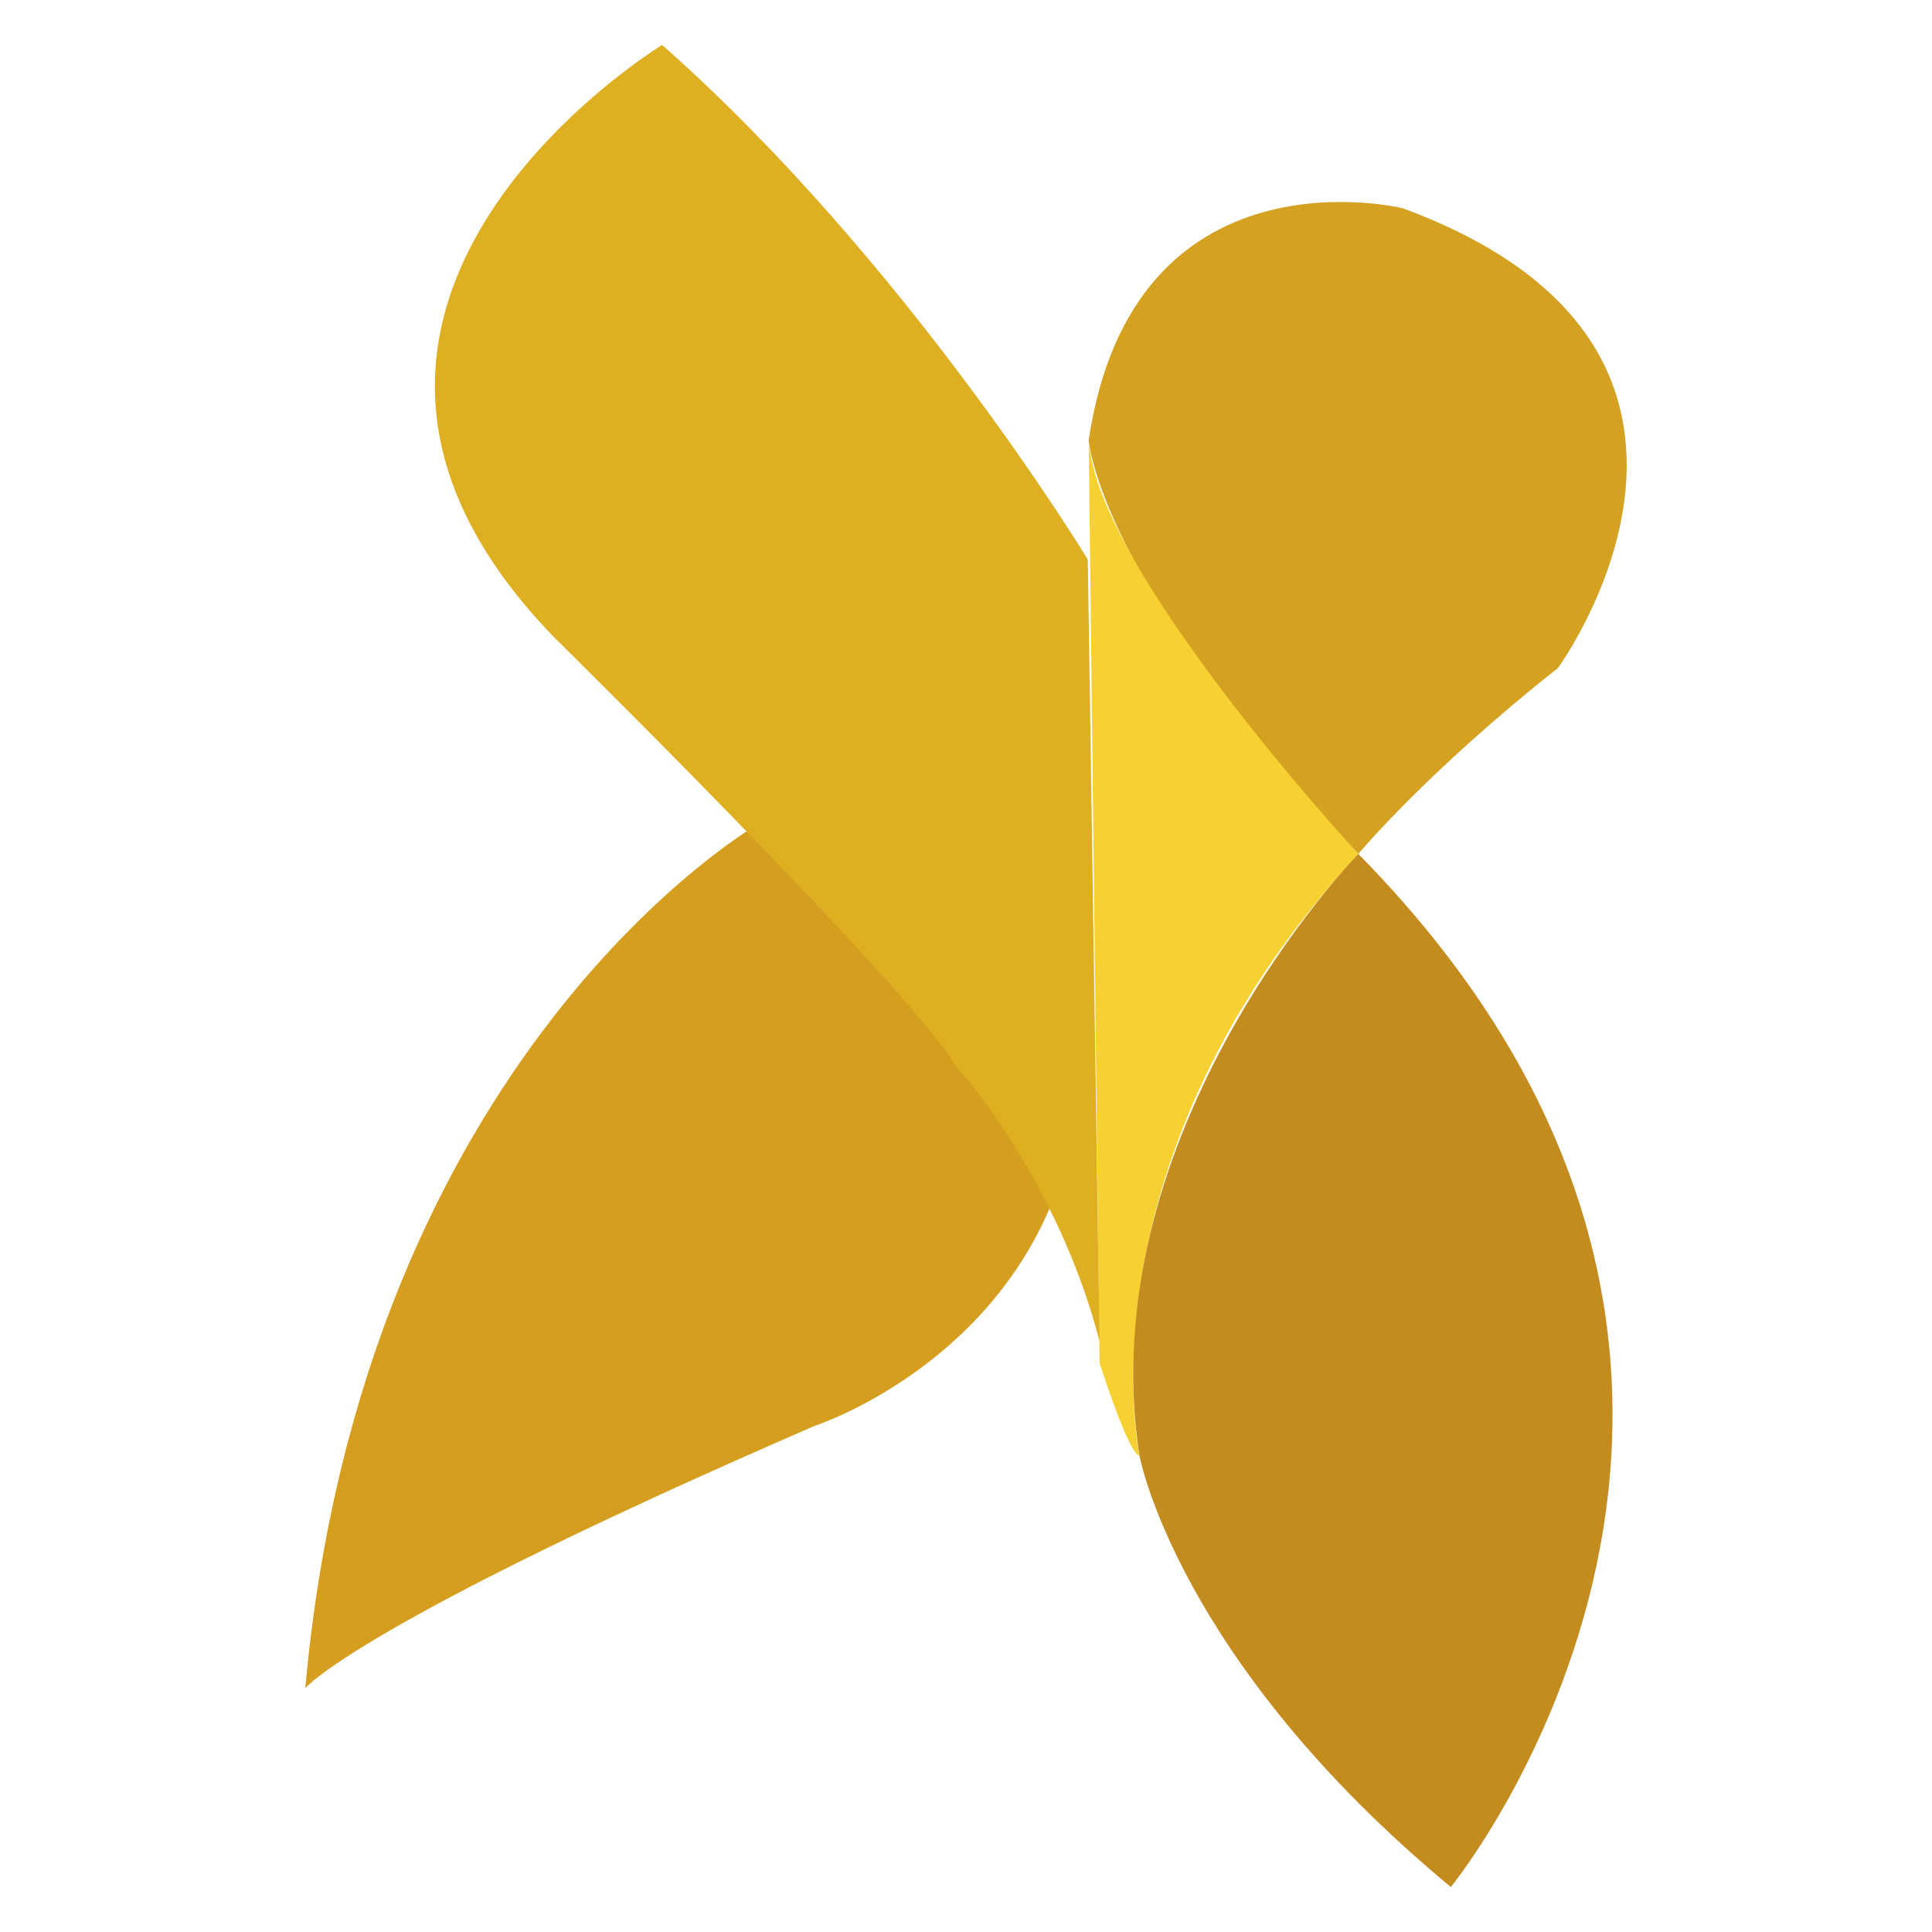
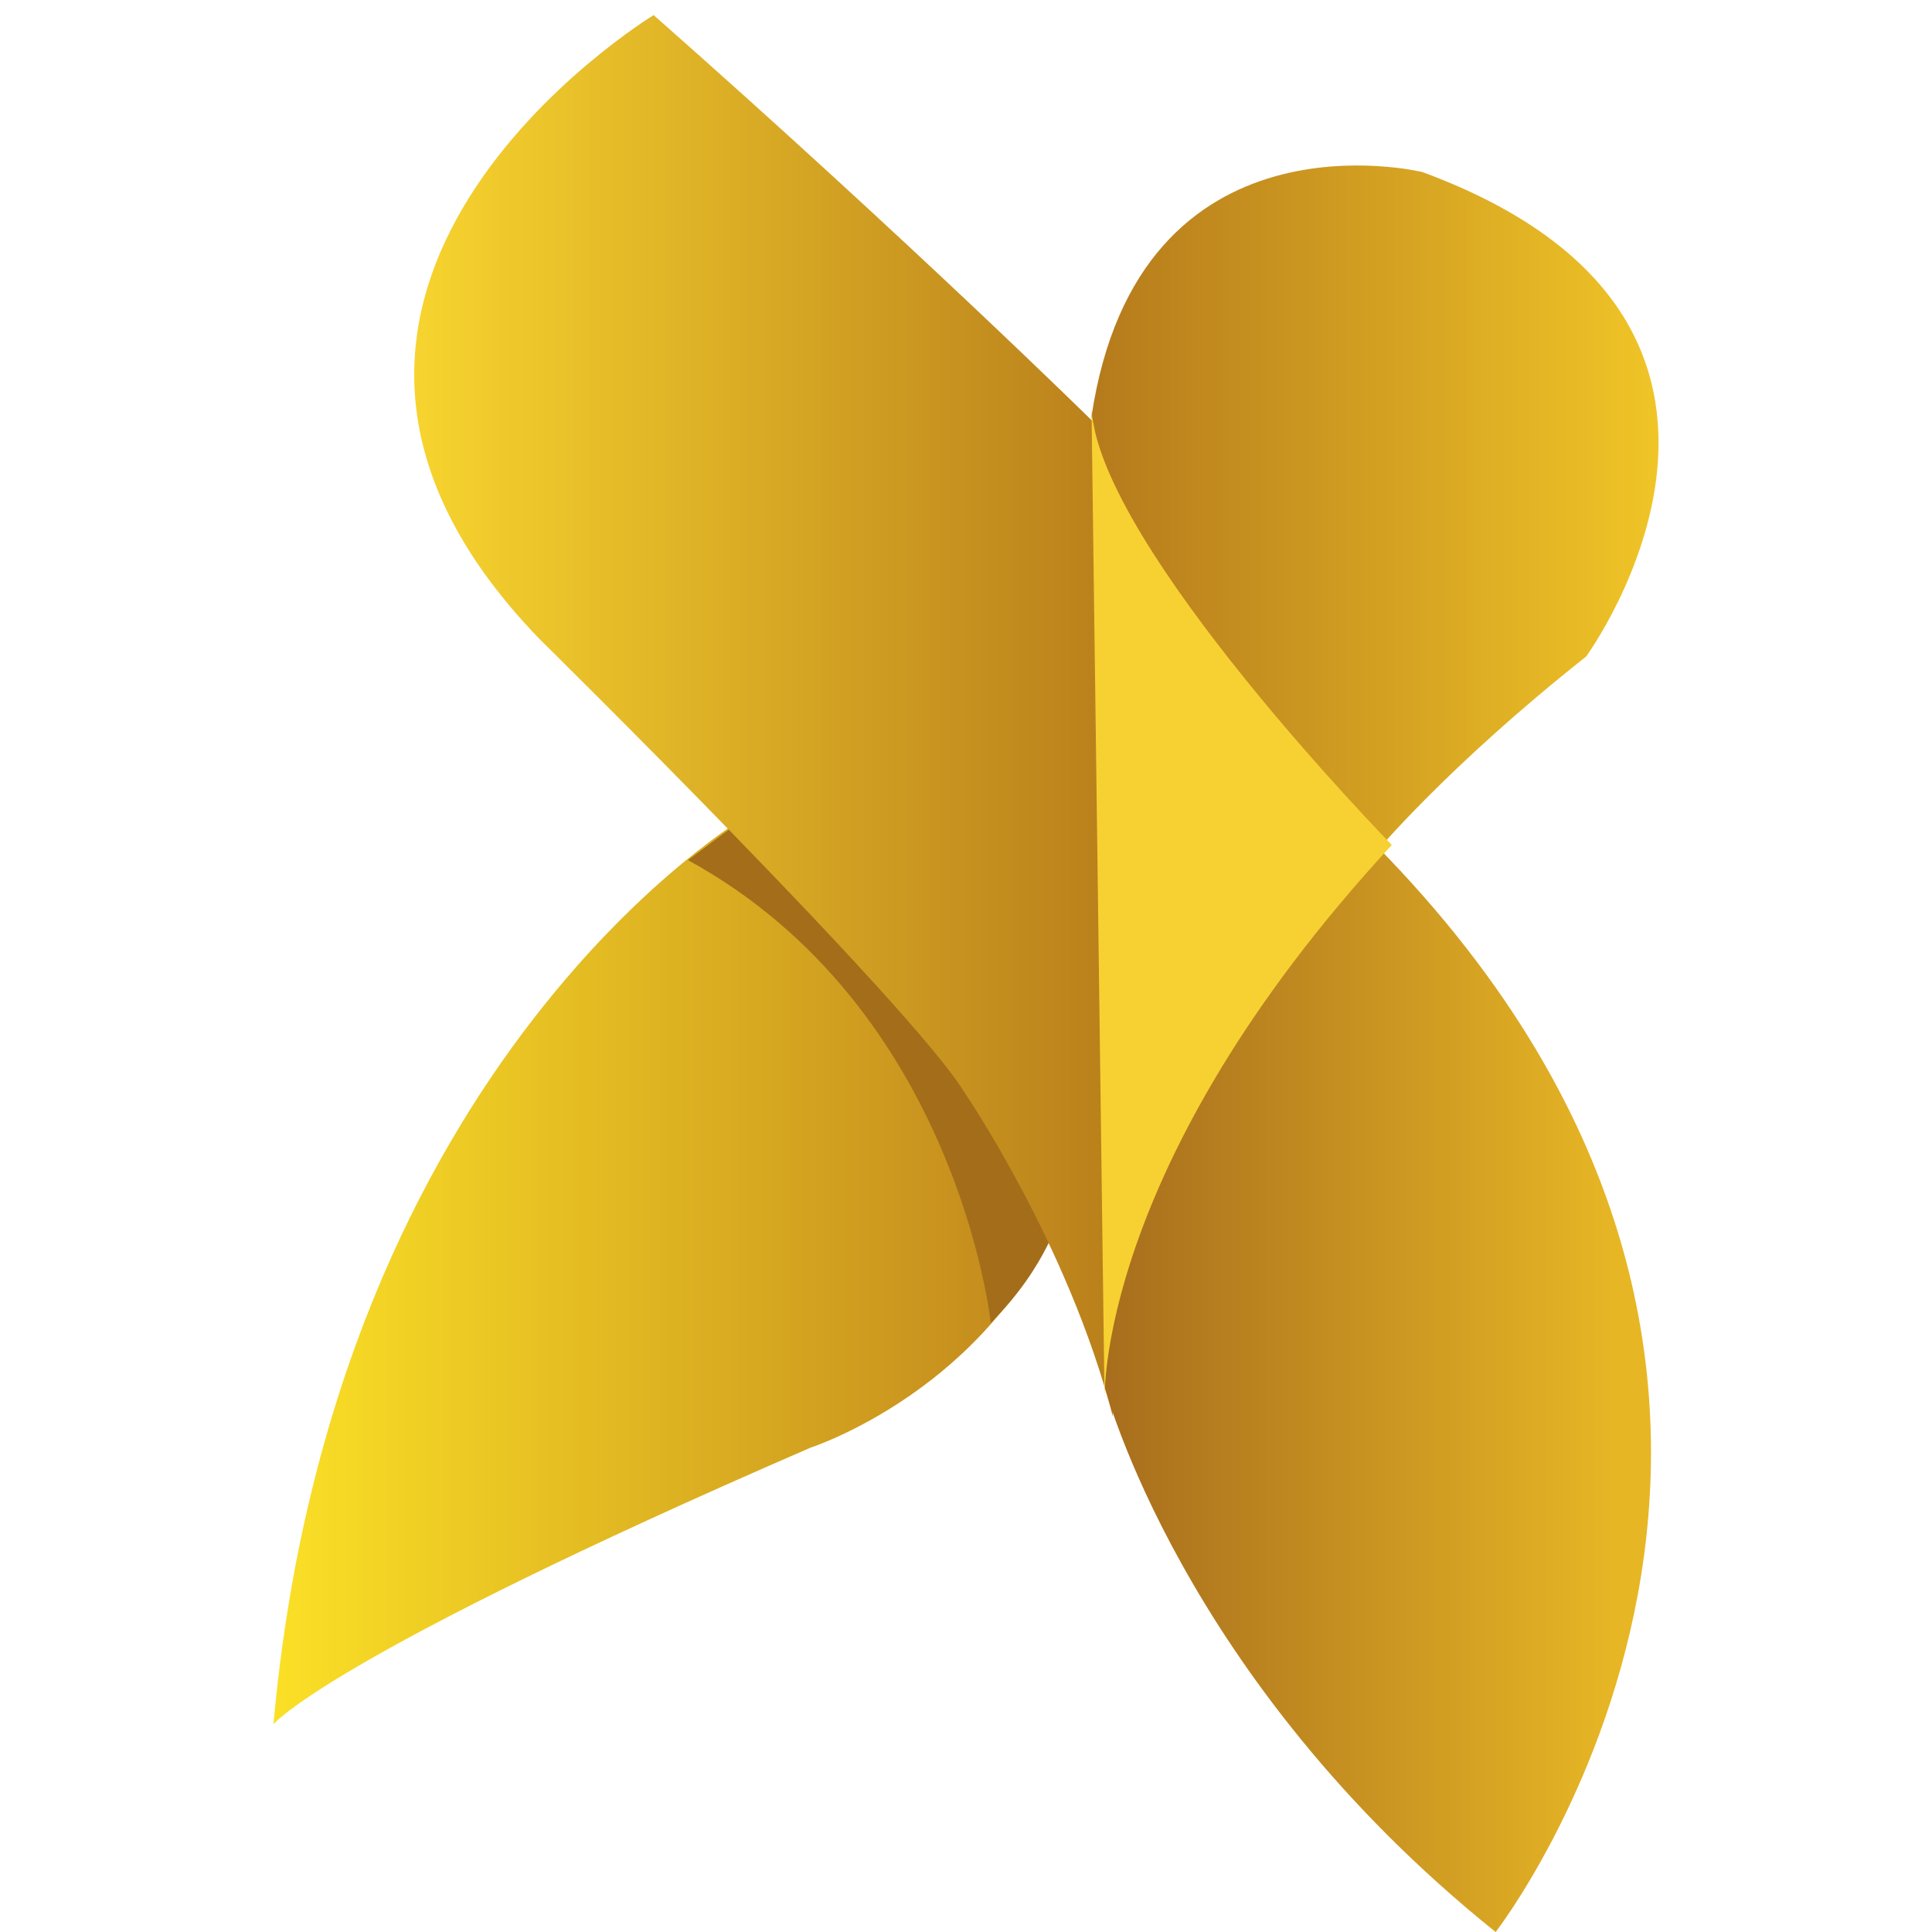
<svg xmlns="http://www.w3.org/2000/svg" width="100%" height="100%" viewBox="0 0 512 512" version="1.1" xml:space="preserve" style="fill-rule:evenodd;clip-rule:evenodd;stroke-linejoin:round;stroke-miterlimit:2;">
  <g id="Layer1">
    </g>
-   <g transform="matrix(1.96329,0,0,1.96329,-243.776,-246.595)">
-     <path d="M307.514,240.864C307.514,240.864 316.771,229.756 334.468,215.765C334.468,215.765 365.718,172.976 313.508,153.712C313.508,153.712 277.154,144.781 271.123,185C271.123,185 272.38,204.093 307.514,240.864Z" style="fill:rgb(212,161,33);" />
+   <g transform="matrix(2.06913,0,0,2.06913,-271.724,-272.447)">
+     <g transform="matrix(1,0,0,1,1.97242,-1.97242)">
+       <path d="M225.165,238.063C225.165,238.063 172.085,268.793 164.375,354.485C164.375,354.485 171.156,345.946 233.159,319.059C233.159,319.059 256.384,311.551 265.501,288.105C265.501,288.105 250.142,263.518 225.165,238.063Z" style="fill:url(#_Linear1);" />
+     </g>
    <g transform="matrix(1,0,0,1,1,-1)">
-       <path d="M225.165,238.063C225.165,238.063 172.085,268.793 164.375,354.485C164.375,354.485 171.156,345.946 233.159,319.059C233.159,319.059 256.384,311.551 265.501,288.105C265.501,288.105 250.142,263.518 225.165,238.063Z" style="fill:rgb(213,158,31);" />
+       <path d="M226.138,237.091L218.439,242.836C252.991,261.747 257.217,302.111 257.217,302.111C264.608,294.704 266.179,287.846 266.179,287.846C266.179,287.846 251.115,262.546 226.138,237.091Z" style="fill:rgb(164,109,26);" />
    </g>
-     <path d="M271.123,185L272.591,309.583C272.591,309.583 276.458,321.816 277.975,322.094C277.975,322.094 269.361,282.179 307.514,240.864C307.514,240.864 272.116,202.574 271.123,185Z" style="fill:rgb(247,209,50);" />
-     <path d="M277.975,322.094C277.975,322.094 283.043,349.686 320.005,380.319C320.005,380.319 376.599,311.047 307.514,240.864C307.514,240.864 271.213,278.155 277.975,322.094Z" style="fill:rgb(196,140,31);" />
-     <path d="M271.004,201.136C271.004,201.136 246.596,160.845 213.539,131.672C213.539,131.672 155.637,166.908 198.96,211.623C198.96,211.623 246.546,258.493 253.35,269.658C253.35,269.658 266.897,284.609 272.591,306.672L271.004,201.136Z" style="fill:rgb(222,175,33);" />
+     <path d="M307.514,240.864C307.514,240.864 316.771,229.756 334.468,215.765C334.468,215.765 365.718,172.976 313.508,153.712C313.508,153.712 277.154,144.781 271.123,185C271.123,185 272.38,204.093 307.514,240.864Z" style="fill:url(#_Linear2);" />
+     <g transform="matrix(1,0,0,1,1.50199,1.93318)">
+       <path d="M270.104,184.028C270.104,184.028 246.596,160.845 213.539,131.672C213.539,131.672 155.637,166.908 198.96,211.623C198.96,211.623 246.546,258.493 253.35,269.658C253.35,269.658 266.655,289.094 272.349,311.157L270.104,184.028Z" style="fill:url(#_Linear3);" />
+     </g>
+     <g transform="matrix(1,0,0,1,-3.88968,-3.88968)">
+       <path d="M276.685,313.133C276.685,313.133 286.41,350.634 326.772,383.009C326.772,383.009 380.489,313.964 311.403,243.781C311.403,243.781 280.468,271.216 276.685,313.133Z" style="fill:url(#_Linear4);" />
+     </g>
+     <g transform="matrix(1,0,0,1,0,-0.97242)">
+       <path d="M271.123,185L272.795,312.13C272.795,312.13 271.431,282.179 309.584,240.864C309.584,240.864 272.116,202.574 271.123,185Z" style="fill:rgb(247,209,50);" />
+     </g>
  </g>
+   <defs>
+     <linearGradient id="_Linear1" x1="0" y1="0" x2="1" y2="0" gradientUnits="userSpaceOnUse" gradientTransform="matrix(101.126,0,0,116.422,164.375,296.274)">
+       <stop offset="0" style="stop-color:rgb(251,224,38);stop-opacity:1" />
+       <stop offset="1" style="stop-color:rgb(192,133,29);stop-opacity:1" />
+     </linearGradient>
+     <linearGradient id="_Linear2" x1="0" y1="0" x2="1" y2="0" gradientUnits="userSpaceOnUse" gradientTransform="matrix(72.6221,0,0,87.9967,271.123,196.865)">
+       <stop offset="0" style="stop-color:rgb(181,122,28);stop-opacity:1" />
+       <stop offset="1" style="stop-color:rgb(240,197,39);stop-opacity:1" />
+     </linearGradient>
+     <linearGradient id="_Linear3" x1="0" y1="0" x2="1" y2="0" gradientUnits="userSpaceOnUse" gradientTransform="matrix(89.7179,0,0,175,182.873,219.172)">
+       <stop offset="0" style="stop-color:rgb(247,212,46);stop-opacity:1" />
+       <stop offset="1" style="stop-color:rgb(185,127,27);stop-opacity:1" />
+     </linearGradient>
+     <linearGradient id="_Linear4" x1="0" y1="0" x2="1" y2="0" gradientUnits="userSpaceOnUse" gradientTransform="matrix(64.6929,0,0,139.455,277.136,310.592)">
+       <stop offset="0" style="stop-color:rgb(168,110,29);stop-opacity:1" />
+       <stop offset="1" style="stop-color:rgb(231,182,37);stop-opacity:1" />
+     </linearGradient>
+   </defs>
</svg>
